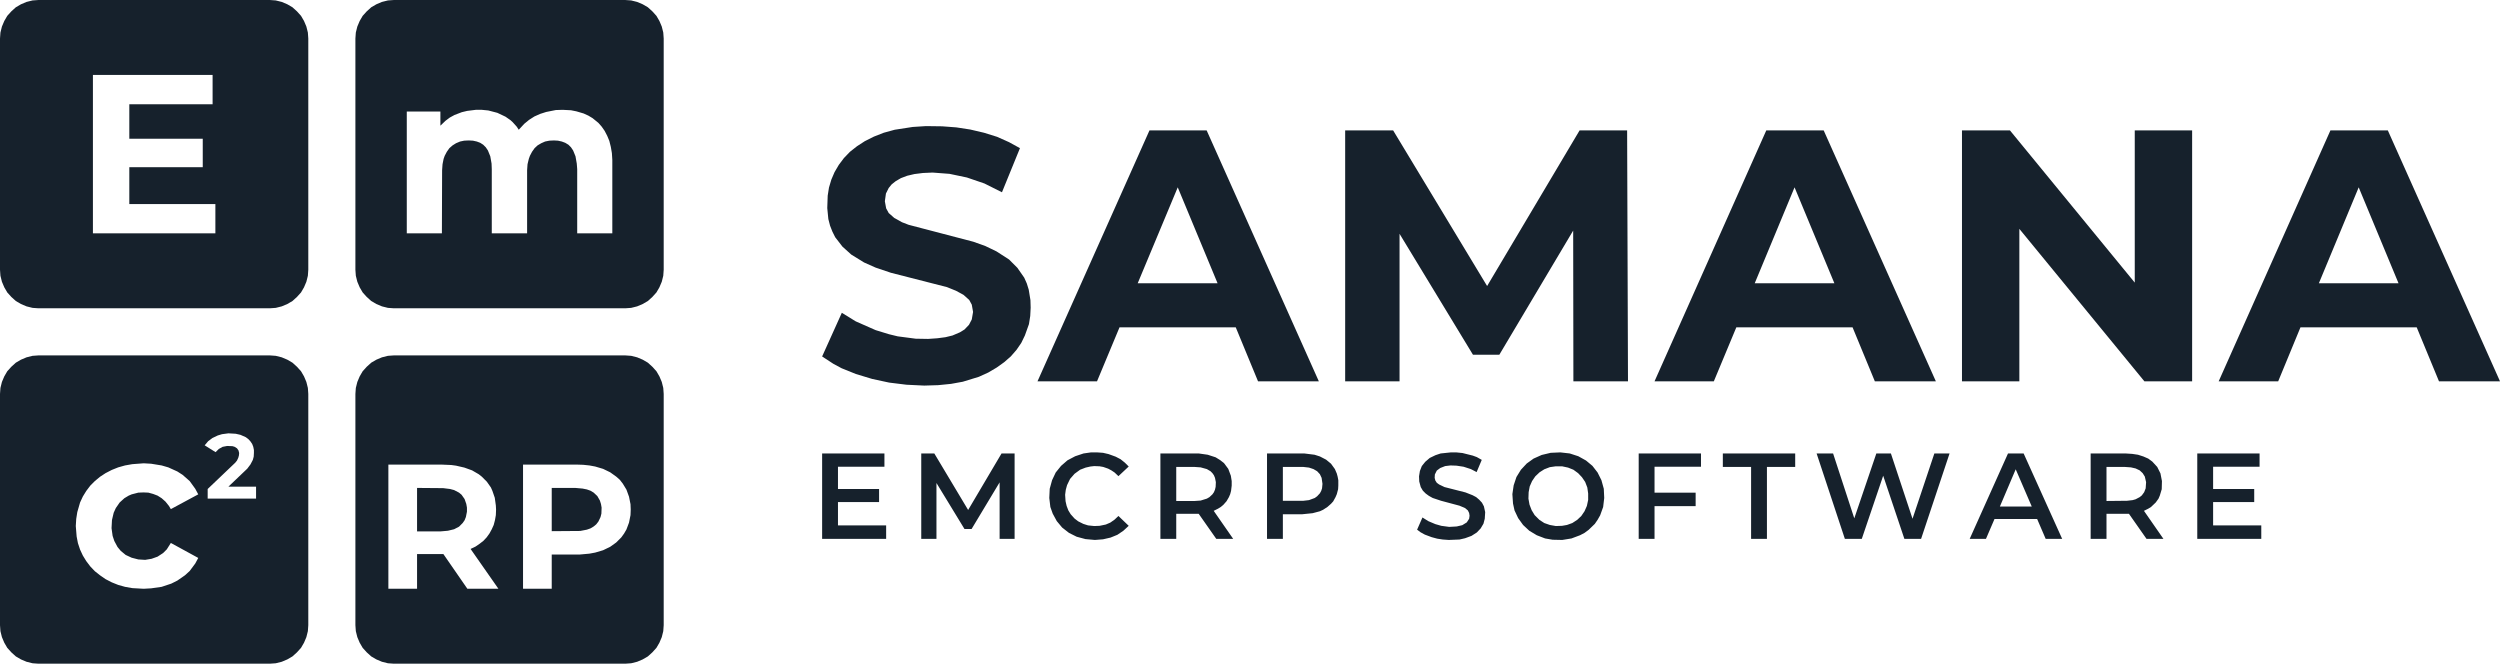
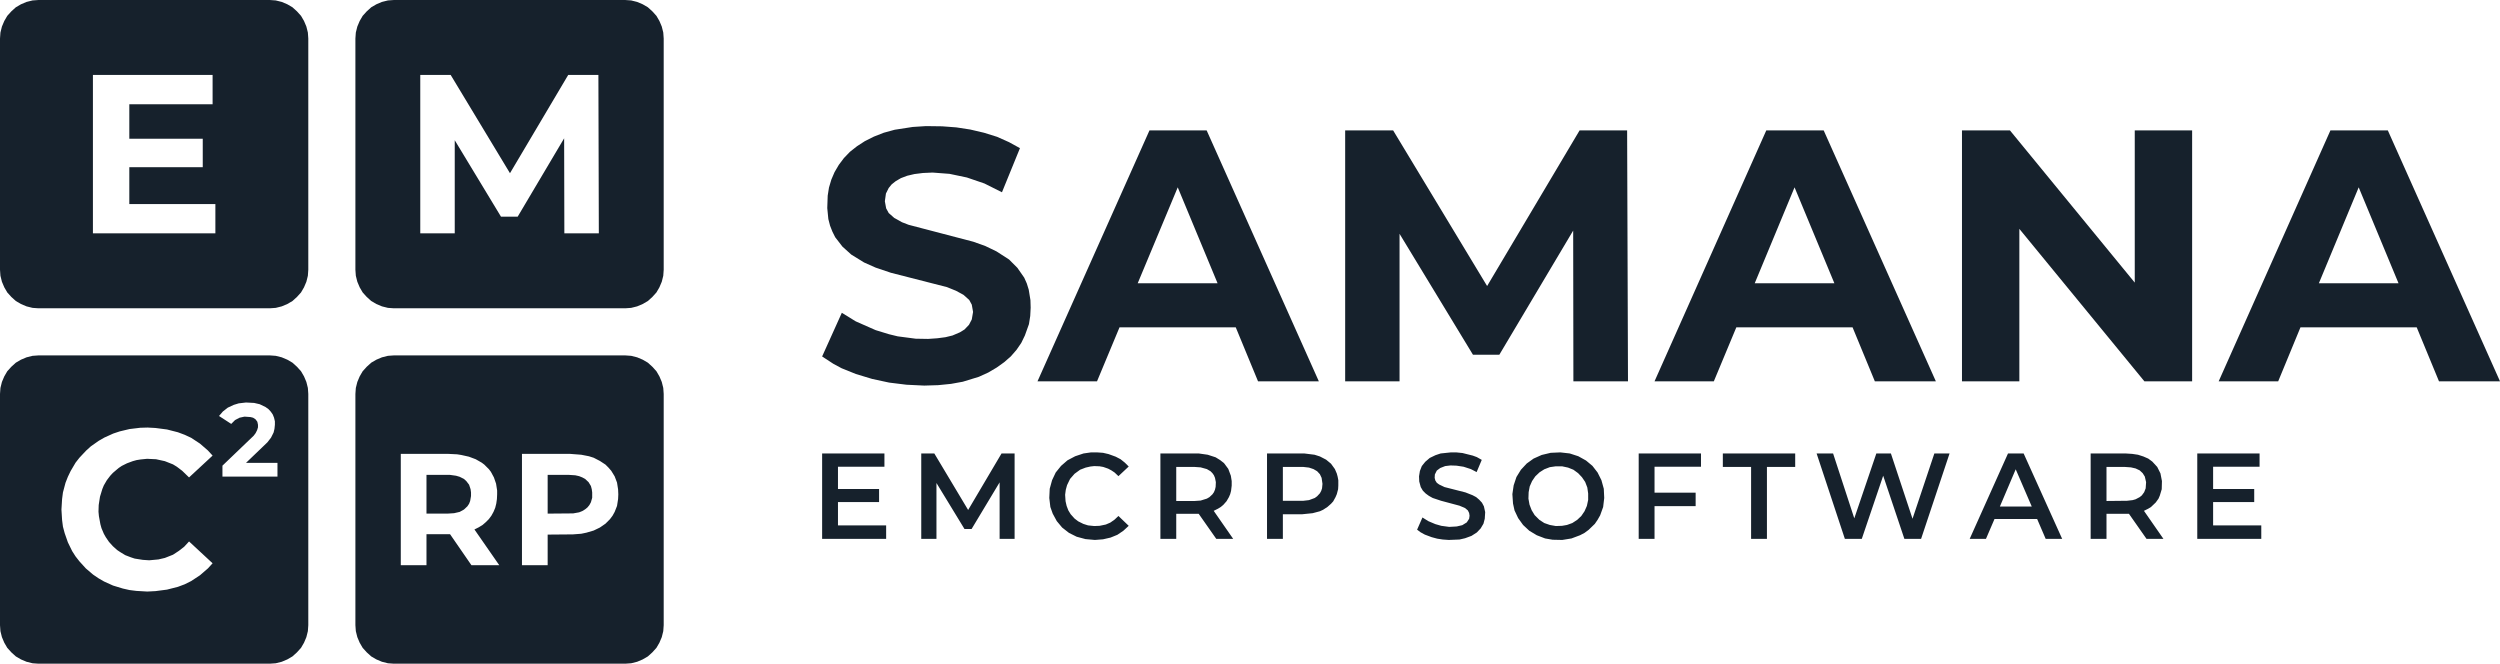
<svg xmlns="http://www.w3.org/2000/svg" viewBox="0 0 1167.7 310.0" role="img" aria-label="Samana, EMCRP software">
  <g transform="translate(0.0 0.0)">
-     <path fill="#16212c" fill-rule="evenodd" d="M12.4 0.9L9.8 2L7.4 3.4L5.3 5.3L3.4 7.4L2 9.8L0.9 12.4L0.2 15.2L0 18L0 126L0.2 128.8L0.9 131.6L2 134.2L3.4 136.6L5.3 138.7L7.4 140.6L9.8 142L12.4 143.1L15.2 143.8L18 144L126 144L128.8 143.8L131.6 143.1L134.2 142L136.6 140.6L138.7 138.7L140.6 136.6L142 134.2L143.1 131.6L143.8 128.8L144 126L144 18L143.8 15.2L143.1 12.4L142 9.8L140.6 7.4L138.7 5.3L136.6 3.4L134.2 2L131.6 0.9L128.8 0.2L126 0L18 0L15.2 0.2ZM43.4 109L43.4 35L99.3 35L99.3 48.7L60.4 48.7L60.4 64.8L94.7 64.8L94.7 78.1L60.4 78.1L60.4 95.3L100.6 95.3L100.6 109ZM178.4 0.9L175.8 2L173.4 3.4L171.3 5.3L169.4 7.4L168 9.8L166.9 12.4L166.2 15.2L166 18L166 126L166.2 128.8L166.9 131.6L168 134.2L169.4 136.6L171.3 138.7L173.4 140.6L175.8 142L178.4 143.1L181.2 143.8L184 144L292 144L294.8 143.8L297.6 143.1L300.2 142L302.6 140.6L304.7 138.7L306.6 136.6L308 134.2L309.1 131.6L309.8 128.8L310 126L310 18L309.8 15.2L309.1 12.4L308 9.8L306.6 7.4L304.7 5.3L302.6 3.4L300.2 2L297.6 0.9L294.8 0.2L292 0L184 0L181.2 0.2ZM206.5 79.5L206.4 109L190 109L190 52.1L205.7 52.1L205.7 58.7L208.1 56.4L210.1 54.9L212.3 53.7L215.7 52.4L218.2 51.8L222.2 51.3L225.1 51.3L228.1 51.6L232.3 52.7L236.1 54.5L238.4 56.1L239.4 57L241.3 59.1L242.3 60.6L244.9 57.8L247.1 56L249.6 54.4L252.3 53.2L255.1 52.3L259.6 51.4L262.8 51.3L266.7 51.5L269.2 52L272.6 53L274.8 54L276.8 55.2L279.5 57.4L281 59.1L282.4 61.1L283.6 63.4L284.6 65.8L285.3 68.6L285.8 71.5L286 74.7L286 109L269.6 109L269.6 79L269.4 76.4L268.8 73L267.7 70.3L266.7 68.8L265.5 67.6L264 66.7L262.4 66.1L260.6 65.7L258.7 65.6L256.6 65.7L254.6 66.1L252.8 66.9L251.1 67.9L249.7 69.2L248.5 70.9L247.5 72.8L247 74.2L246.4 76.7L246.2 79.5L246.2 109L229.7 109L229.7 79L229.6 76.4L229 73L227.9 70.3L226.9 68.8L225.7 67.6L224.3 66.7L222.7 66.1L220.9 65.7L218.9 65.6L216.8 65.7L214.9 66.1L213 66.9L211.4 67.9L209.9 69.2L208.7 70.9L207.7 72.8L207.2 74.2L206.7 76.7ZM12.4 166.9L9.8 168L7.4 169.4L5.3 171.3L3.4 173.4L2 175.8L0.9 178.4L0.2 181.2L0 184L0 292L0.2 294.8L0.9 297.6L2 300.2L3.4 302.6L5.3 304.7L7.4 306.6L9.8 308L12.4 309.1L15.2 309.8L18 310L126 310L128.8 309.8L131.6 309.1L134.2 308L136.6 306.6L138.7 304.7L140.6 302.6L142 300.2L143.1 297.6L143.8 294.8L144 292L144 184L143.8 181.2L143.1 178.4L142 175.8L140.6 173.4L138.7 171.3L136.6 169.4L134.2 168L131.6 166.9L128.8 166.2L126 166L18 166L15.2 166.2ZM119.6 227.3L119.6 232.9L97 232.9L97 228.4L109.9 216.1L110.7 215.1L111.3 213.8L111.6 212.7L111.7 211.6L111.4 210.4L110.7 209.4L109.6 208.7L108.6 208.4L106.1 208.3L104 208.7L102.2 209.7L100.7 211.2L95.6 208L97.2 206.1L99.2 204.6L101.7 203.4L103.7 202.8L106.7 202.4L110.1 202.6L112.3 203.1L114.8 204.2L116 205.1L117 206.2L117.8 207.4L118.3 208.7L118.6 210.2L118.6 211.6L118.5 213.3L118.1 214.8L117 216.9L115.5 218.9L106.7 227.3ZM70.6 274.8L67.1 275L61.8 274.7L58.4 274.1L55.2 273.2L52.2 272L49.3 270.5L46.7 268.7L44.3 266.8L42.2 264.6L40.3 262.1L38.7 259.5L37.4 256.7L36.4 253.7L35.8 250.6L35.4 245.7L35.6 242.4L36.1 239.2L37.4 234.7L38.7 231.9L40.3 229.3L42.2 226.8L44.3 224.7L46.7 222.7L49.3 221L52.2 219.5L55.2 218.3L58.4 217.4L61.8 216.8L67.1 216.4L70.6 216.6L75.5 217.4L78.6 218.3L82.8 220.2L85.3 221.8L88.6 224.7L91.2 228.3L92.6 230.9L79.8 237.8L78.9 236.3L77.3 234.3L75.5 232.7L73.6 231.5L71.5 230.7L69.3 230.1L67 230L64.6 230.1L61.5 230.9L60.1 231.5L58.1 232.7L55.9 234.7L54.1 237.3L53.1 239.5L52.3 242.9L52.1 246.7L52.6 250.3L53.4 252.7L54.9 255.5L56.4 257.3L58.7 259.2L61.5 260.5L64.6 261.3L67.8 261.5L70.8 261L73.6 260L76.2 258.3L77.9 256.6L79.8 253.6L92.6 260.6L91.2 263.2L88.6 266.7L86.4 268.7L82.8 271.2L80 272.6L75.5 274.1ZM178.4 166.9L175.8 168L173.4 169.4L171.3 171.3L169.4 173.4L168 175.8L166.9 178.4L166.2 181.2L166 184L166 292L166.2 294.8L166.9 297.6L168 300.2L169.4 302.6L171.3 304.7L173.4 306.6L175.8 308L178.4 309.1L181.2 309.8L184 310L292 310L294.8 309.8L297.6 309.1L300.2 308L302.6 306.6L304.7 304.7L306.6 302.6L308 300.2L309.1 297.6L309.8 294.8L310 292L310 184L309.8 181.2L309.1 178.4L308 175.8L306.6 173.4L304.7 171.3L302.6 169.4L300.2 168L297.6 166.9L294.8 166.2L292 166L184 166L181.2 166.2ZM194.8 275L181.4 275L181.4 217L206.2 217L210.8 217.2L213 217.5L216.9 218.4L220.5 219.7L223.6 221.5L225 222.6L227.4 225L229.3 227.7L230 229.3L231.1 232.5L231.6 236.1L231.7 238L231.6 240.6L231.2 242.9L230.6 245.2L229.7 247.2L228.6 249.2L227.3 251L225.8 252.6L224 254L222.1 255.3L219.8 256.4L232.8 275L218.3 275L207.1 258.8L194.8 258.8ZM257.7 259L257.7 275L244.3 275L244.3 217L269.4 217L272.4 217.1L275.3 217.4L278 217.9L281.7 219L285 220.6L287.8 222.6L289.5 224.1L290.9 225.9L292.6 228.7L293.8 232L294.5 235.5L294.6 238L294.5 240.6L293.8 244.1L292.6 247.3L291.5 249.2L290.2 251L287.8 253.4L285 255.4L281.7 257L278 258.1L275.3 258.6L270.9 259ZM194.8 227.9L194.8 248.2L205.8 248.2L209.2 247.9L212.1 247.2L214.4 246L216.1 244.3L217 243L217.6 241.5L218.1 239L218.1 237.1L217.8 235.4L217 233.1L215.6 231.1L214.4 230.1L212.1 228.9L210.2 228.4L207 228ZM268.7 227.9L257.7 227.9L257.7 248.1L271 248L274.1 247.4L275.8 246.8L277.3 245.9L278.5 244.9L279.5 243.6L280.5 241.5L280.9 239.9L281 237.1L280.7 235.4L280.2 233.8L279 231.7L277.3 230.1L275.8 229.2L274.1 228.6L272.1 228.2Z" />
+     <path fill="#16212c" fill-rule="evenodd" d="M12.4 0.9L9.8 2L7.4 3.4L5.3 5.3L3.4 7.4L2 9.8L0.9 12.4L0.2 15.2L0 18L0 126L0.2 128.8L0.9 131.6L2 134.2L3.4 136.6L5.3 138.7L7.4 140.6L9.8 142L12.4 143.1L15.2 143.8L18 144L126 144L128.8 143.8L131.6 143.1L134.2 142L136.6 140.6L138.7 138.7L140.6 136.6L142 134.2L143.1 131.6L143.8 128.8L144 126L144 18L143.8 15.2L143.1 12.4L142 9.8L140.6 7.4L138.7 5.3L136.6 3.4L134.2 2L131.6 0.9L128.8 0.2L126 0L18 0L15.2 0.2ZM43.4 109L43.4 35L99.3 35L99.3 48.7L60.4 48.7L60.4 64.8L94.7 64.8L94.7 78.1L60.4 78.1L60.4 95.3L100.6 95.3L100.6 109ZM178.4 0.9L175.8 2L173.4 3.4L171.3 5.3L169.4 7.4L168 9.8L166.9 12.4L166.2 15.2L166 18L166 126L166.2 128.8L166.9 131.6L168 134.2L169.4 136.6L171.3 138.7L173.4 140.6L175.8 142L178.4 143.1L181.2 143.8L184 144L292 144L294.8 143.8L297.6 143.1L300.2 142L302.6 140.6L304.7 138.7L306.6 136.6L308 134.2L309.1 131.6L309.8 128.8L310 126L310 18L309.8 15.2L309.1 12.4L308 9.8L306.6 7.4L304.7 5.3L302.6 3.4L300.2 2L297.6 0.9L294.8 0.2L292 0L184 0L181.2 0.2ZM212.4 65.5L212.4 109L196.3 109L196.3 35L210.5 35L238.2 80.9L265.4 35L279.5 35L279.7 109L263.6 109L263.5 64.6L241.8 101.2L234 101.2ZM12.4 166.9L9.8 168L7.4 169.4L5.3 171.3L3.4 173.4L2 175.8L0.9 178.4L0.2 181.2L0 184L0 292L0.2 294.8L0.9 297.6L2 300.2L3.4 302.6L5.3 304.7L7.4 306.6L9.8 308L12.4 309.1L15.2 309.8L18 310L126 310L128.8 309.8L131.6 309.1L134.2 308L136.6 306.6L138.7 304.7L140.6 302.6L142 300.2L143.1 297.6L143.8 294.8L144 292L144 184L143.8 181.2L143.1 178.4L142 175.8L140.6 173.4L138.7 171.3L136.6 169.4L134.2 168L131.6 166.9L128.8 166.2L126 166L18 166L15.2 166.2ZM129.6 216.2L129.6 222.6L103.9 222.6L103.9 217.5L118.5 203.5L119.4 202.3L120.1 200.9L120.5 199.6L120.5 198.4L120.2 197L119.4 195.9L118.2 195.1L117 194.8L114.2 194.6L111.9 195.1L109.8 196.2L108 198L102.3 194.3L104.1 192.2L106.4 190.4L109.2 189.1L111.5 188.4L114.9 188L118.7 188.2L121.3 188.8L124 190.1L125.4 191.1L126.5 192.3L127.4 193.6L128 195.1L128.4 196.8L128.4 198.4L128.2 200.3L127.8 202L126.6 204.4L124.9 206.6L114.9 216.2ZM72.6 276.1L68.8 276.3L63.7 276L60.5 275.6L57.4 274.9L52.8 273.5L48.6 271.6L46 270.1L43.5 268.4L40.1 265.5L37.1 262.2L35.3 259.9L33.7 257.4L31.7 253.3L30.2 249L29.4 246L29 242.9L28.7 238L29 233.1L29.4 230L30.6 225.5L31.7 222.7L33 220L35.3 216.1L37.1 213.8L40.2 210.5L42.4 208.5L46.1 205.9L48.7 204.4L52.9 202.5L55.9 201.5L60.5 200.4L65.5 199.8L68.9 199.7L72.6 199.9L78 200.6L83.1 201.9L86.3 203.1L89.3 204.5L93.4 207.2L97.1 210.4L99.3 212.8L88.3 223L85.1 219.9L82.6 218L80.8 216.9L77 215.4L72.9 214.5L68.7 214.3L65.7 214.6L63.8 214.9L62 215.4L59.3 216.4L56.9 217.6L55.4 218.6L52.7 220.9L51.5 222.2L49.9 224.3L48.5 226.7L47.8 228.4L46.7 232L46.1 235.9L46 239L46.2 241.1L46.9 244.9L47.4 246.7L48.5 249.3L49.4 250.9L50.9 253.1L52.7 255.1L54.7 256.9L56.2 257.9L58.5 259.3L61.1 260.3L62.9 260.9L66.7 261.5L69.7 261.7L74 261.3L77 260.6L80.8 259.1L83.4 257.4L86 255.4L88.3 252.9L99.3 263.1L97.1 265.5L93.4 268.7L89.3 271.4L86.3 272.9L83.1 274.1L78 275.4ZM178.4 166.9L175.8 168L173.4 169.4L171.3 171.3L169.4 173.4L168 175.8L166.9 178.4L166.2 181.2L166 184L166 292L166.2 294.8L166.9 297.6L168 300.2L169.4 302.6L171.3 304.7L173.4 306.6L175.8 308L178.4 309.1L181.2 309.8L184 310L292 310L294.8 309.8L297.6 309.1L300.2 308L302.6 306.6L304.7 304.7L306.6 302.6L308 300.2L309.1 297.6L309.8 294.8L310 292L310 184L309.8 181.2L309.1 178.4L308 175.8L306.6 173.4L304.7 171.3L302.6 169.4L300.2 168L297.6 166.9L294.8 166.2L292 166L184 166L181.2 166.2ZM199.2 264L187.2 264L187.2 212L209.4 212L213.5 212.2L215.4 212.5L219 213.3L222.2 214.5L225 216.1L226.2 217L228.4 219.2L229.3 220.4L230.7 223L231.7 225.9L232.2 229.1L232.2 230.9L232.1 233.1L231.8 235.2L231.3 237.2L230.5 239.1L229.5 240.9L228.3 242.5L226.9 243.9L225.4 245.2L223.6 246.3L221.6 247.3L233.2 264L220.2 264L210.2 249.5L199.2 249.5ZM255.8 249.7L255.8 264L243.8 264L243.8 212L266.3 212L271.5 212.4L275.1 213.1L277.3 213.8L280.2 215.3L282.8 217L284.2 218.4L285.5 219.9L287.1 222.5L288.2 225.4L288.7 228.6L288.8 230.9L288.7 233.1L288.2 236.3L287.1 239.1L286.1 240.9L284.9 242.5L282.8 244.6L280.2 246.4L277.3 247.8L273.9 248.8L271.5 249.3L267.6 249.6ZM199.2 221.8L199.2 239.9L209 239.9L212.1 239.7L214.7 239.1L216.7 238L218.3 236.5L219.1 235.3L219.6 234L220 231.7L220 230L219.8 228.5L219.1 226.4L217.8 224.7L216.7 223.7L214.7 222.7L213 222.2L210.1 221.8ZM265.6 221.8L255.8 221.8L255.8 239.9L267.7 239.8L270.5 239.3L272 238.7L273.3 237.9L274.4 237L275.3 235.9L276 234.6L276.6 232.5L276.6 230L276.4 228.5L276 227L274.9 225.2L273.3 223.7L272 223L270.5 222.4L268.7 222Z" />
  </g>
  <path fill="#16212c" fill-rule="evenodd" d="M438.2 179.9L444.2 179.3L449.7 178.3L457.2 176L461.6 174L465.5 171.7L469 169.2L472.1 166.5L474.8 163.4L477 160.2L478.7 156.7L480.6 151.4L481.2 147.6L481.4 143.7L481.3 140.2L480.5 135.3L479.6 132.4L478.4 129.7L475.2 125.1L471.3 121.2L465.4 117.4L460.2 114.9L454.6 112.9L424.4 105L421.3 103.8L417.7 101.8L415.1 99.5L413.9 97.3L413.3 94L413.8 90.4L415.1 87.8L416.5 86.1L418.4 84.6L420.8 83.2L423.7 82.1L427.1 81.3L431.1 80.8L435.6 80.6L443.5 81.2L451.6 82.9L459.8 85.7L468 89.8L476.4 69.2L471.3 66.4L465.7 63.9L459.6 62L453.2 60.5L446.7 59.5L440.1 59L432.5 58.9L426.3 59.3L417.9 60.6L412.8 62L408.2 63.8L404 65.9L400.3 68.3L397 70.9L394.2 73.8L391.8 77L389.8 80.4L388.3 83.9L387.2 87.6L386.6 91.4L386.4 97.2L386.9 102.3L387.7 105.4L388.8 108.2L390.1 110.8L393.5 115.2L397.6 118.9L403.6 122.6L409 125L416.1 127.4L442.3 134.1L446.5 135.8L450 137.7L452.7 140.1L453.9 142.3L454.5 145.7L453.9 149.2L452.6 151.7L450.5 153.9L448.4 155.2L444.9 156.7L441.6 157.5L437.8 158L433.5 158.3L427.7 158.2L419.3 157.1L415.2 156.1L409 154.2L399.7 150.1L393.2 146.1L384 166.5L389.2 169.9L393.1 172L399.8 174.7L407.4 177L415.3 178.7L423.4 179.7L431.7 180.1ZM522.9 152.9L577.2 152.9L587.6 178.1L616 178.1L563.6 60.9L536.9 60.9L484.6 178.1L512.4 178.1ZM550.1 87.5L568.7 132.3L531.4 132.3ZM688 165.7L700.3 165.7L734.8 107.7L734.9 178.1L760.4 178.1L760 60.9L737.8 60.9L694.6 133.6L650.7 60.9L628.3 60.9L628.3 178.1L653.7 178.1L653.7 109.2ZM800.5 178.1L811 152.9L865.3 152.9L875.7 178.1L904.2 178.1L851.8 60.9L825 60.9L772.8 178.1ZM819.6 132.3L838.2 87.5L856.8 132.3ZM1001.6 178.1L1023.9 178.1L1023.9 60.9L997.1 60.9L997.1 132L938.8 60.9L916.4 60.9L916.4 178.1L943.2 178.1L943.2 106.9ZM1074.5 152.9L1128.8 152.9L1139.2 178.1L1167.7 178.1L1115.3 60.9L1088.5 60.9L1036.3 178.1L1064.1 178.1ZM1101.7 87.5L1120.3 132.3L1083.1 132.3Z" />
  <path fill="#16212c" fill-rule="evenodd" d="M413.9 245.4L391.4 245.4L391.4 234.5L410.6 234.5L410.6 228.4L391.4 228.4L391.4 218L413.1 218L413.1 211.8L384 211.8L384 251.7L413.9 251.7ZM453.8 247.1L466.9 225.3L466.9 251.7L473.9 251.7L473.9 211.8L467.8 211.8L452.2 238.2L436.4 211.8L430.3 211.8L430.3 251.7L437.4 251.7L437.4 225.6L450.5 247.1ZM515.2 251.9L518.7 251.1L521.9 249.8L524.7 247.9L527.2 245.6L522.4 241L520.6 242.7L518.6 244.1L516.5 245L513.6 245.6L511.1 245.7L508.2 245.4L506 244.7L503.6 243.5L501.9 242.2L500.1 240.2L499 238.4L498.2 236.3L497.7 234.1L497.5 231.1L497.8 228.8L498.4 226.6L499.8 223.7L501.9 221.3L504.5 219.4L507.1 218.4L509.3 217.9L511.1 217.7L513.6 217.8L515.3 218.1L517.6 218.9L519.1 219.7L520.6 220.7L522.4 222.4L527.2 217.9L525.4 216.1L523.4 214.5L521.1 213.3L517.8 212.1L515.2 211.5L512.4 211.3L509.6 211.3L506.1 211.8L502.2 213.1L498.6 215L495.6 217.6L493.1 220.7L491.4 224.3L490.3 228.3L490.1 232.6L490.6 236.8L491.7 239.9L493.6 243.4L496.1 246.4L499.3 248.9L502.9 250.7L507 251.8L511.4 252.2ZM549.4 251.7L549.4 240L559.9 240L568.1 251.7L576 251.7L566.9 238.6L568.9 237.6L570.2 236.8L571.4 235.8L572.9 234.1L574 232.2L574.6 230.8L575 229.3L575.3 226.8L575.3 224.7L574.9 222.2L573.7 219L571.7 216.3L569.9 214.9L567.8 213.6L564.1 212.4L559.9 211.8L542 211.8L542 251.7ZM549.4 218.1L558 218.1L560.8 218.3L563.7 219.1L565.4 220.1L566.3 221L567 222L567.5 223.2L567.9 225.2L567.8 227.4L567.5 228.7L567 229.9L566.3 230.9L564.9 232.2L563.7 232.9L560.8 233.8L558 234L549.4 234ZM608.2 240.2L613.1 239.7L616.5 238.8L618 238.1L620 236.8L621.7 235.3L622.7 234.2L623.8 232.2L624.4 230.8L625 228.5L625.1 226.8L625.1 224.3L624.8 222.7L624.4 221.2L623.5 219.1L621.7 216.6L619.4 214.7L616.5 213.2L614 212.4L609.2 211.8L591.8 211.8L591.8 251.7L599.2 251.7L599.2 240.2ZM608.8 218.1L611.4 218.4L613.5 219.1L615.2 220.1L616.5 221.5L617.3 223.2L617.7 226L617.5 228.1L617.1 229.3L616.5 230.4L615.2 231.8L614.1 232.6L611.4 233.6L608.8 233.9L599.2 233.9L599.2 218.1ZM681.7 252L684.3 251.4L687.3 250.3L689.8 248.7L691.6 246.8L692.9 244.6L693.5 242.3L693.7 239.2L693.1 236.5L692.2 234.8L690.9 233.4L689.5 232.2L687.8 231.3L684.5 230L674.7 227.5L672.2 226.3L671.1 225.5L670.4 224.4L670.1 223.2L670.2 221.6L671.1 219.8L672.7 218.6L675 217.7L677.5 217.4L680.3 217.5L683.6 218L687 219.1L689.7 220.5L692.1 214.8L689.8 213.5L687.9 212.8L683.1 211.6L680.2 211.3L677.7 211.3L672.9 211.8L670.5 212.6L667.8 213.9L665.7 215.7L664.1 217.7L663.2 220L662.8 222.5L662.9 224.9L663.6 227.5L664.6 229.2L665.9 230.5L667.4 231.6L669.2 232.6L673.1 233.9L681.7 236.2L684.3 237.3L685.6 238.4L686.2 239.6L686.4 240.9L686.2 242.3L685.1 244L683 245.3L680.4 245.9L676.9 246.1L673.2 245.6L670.4 244.8L667.1 243.4L664.4 241.7L661.9 247.4L663.5 248.6L665.5 249.7L668.7 250.9L671.3 251.6L673.9 252L676.7 252.2ZM729.7 252.2L734 251.5L738 250L740.1 248.9L742 247.5L744.9 244.7L746.2 242.8L747.4 240.7L748.8 236.8L749.3 232.6L749.1 228.3L748 224.3L746.2 220.7L743.8 217.6L740.8 215.1L737.2 213.1L733.2 211.8L728.8 211.3L724.3 211.5L720.1 212.5L716.3 214.2L713.1 216.5L710.4 219.4L708.3 222.8L707 226.7L706.4 230.8L706.7 235.2L707.4 238.4L709.1 242L711.4 245.2L714.3 247.9L717.8 250L721.7 251.5L725.2 252.1ZM726.7 245.7L723.9 245.2L721.3 244.3L719 242.8L716.8 240.6L715.4 238.3L714.4 235.7L713.9 232.9L714 229.9L714.5 227.2L715.6 224.7L717.1 222.5L719.1 220.6L721.3 219.2L723.9 218.2L726.7 217.8L729.6 217.8L732.4 218.4L734.9 219.4L737.1 221L738.9 222.9L740.4 225.1L741.4 227.7L741.8 230.5L741.8 233.5L741.2 236.3L740.1 238.8L738.6 241L736.7 242.8L734.4 244.3L731.9 245.2L729.6 245.6ZM792 236.4L792 230.1L772.8 230.1L772.8 218L794.5 218L794.5 211.8L765.4 211.8L765.4 251.7L772.8 251.7L772.8 236.4ZM838.5 211.8L804.7 211.8L804.7 218.1L817.9 218.1L817.9 251.7L825.3 251.7L825.3 218.1L838.5 218.1ZM897.3 251.7L910.6 211.8L903.5 211.8L893.3 242.3L883.2 211.8L876.4 211.8L866.1 242.1L856.2 211.8L848.5 211.8L861.7 251.7L869.6 251.7L879.6 222.2L889.5 251.7ZM951.5 242.4L955.5 251.7L963.2 251.7L945.2 211.8L937.9 211.8L920 251.7L927.6 251.7L931.6 242.4ZM949 236.6L934.1 236.6L941.5 219.2ZM983.9 240L994.4 240L1002.6 251.7L1010.5 251.7L1001.4 238.6L1003.4 237.6L1004.7 236.8L1006.9 234.7L1008.2 232.9L1008.8 231.5L1009.7 228.5L1009.8 224.7L1009.1 221.1L1007.6 218.1L1005.3 215.6L1003.4 214.2L1001.1 213.2L998.6 212.4L995.9 212L992.8 211.8L976.5 211.8L976.5 251.7L983.9 251.7ZM992.5 218.1L995.3 218.3L997.5 218.8L999.4 219.7L1000.8 221L1001.8 222.6L1002.4 225.2L1002.2 228.1L1001.5 229.9L1000.4 231.4L999.4 232.2L997.5 233.2L996.1 233.6L993.5 233.9L983.9 234L983.9 218.1ZM1033.7 245.4L1033.7 234.5L1052.9 234.5L1052.9 228.4L1033.7 228.4L1033.7 218L1055.4 218L1055.4 211.8L1026.3 211.8L1026.3 251.7L1056.2 251.7L1056.2 245.4Z" />
</svg>
